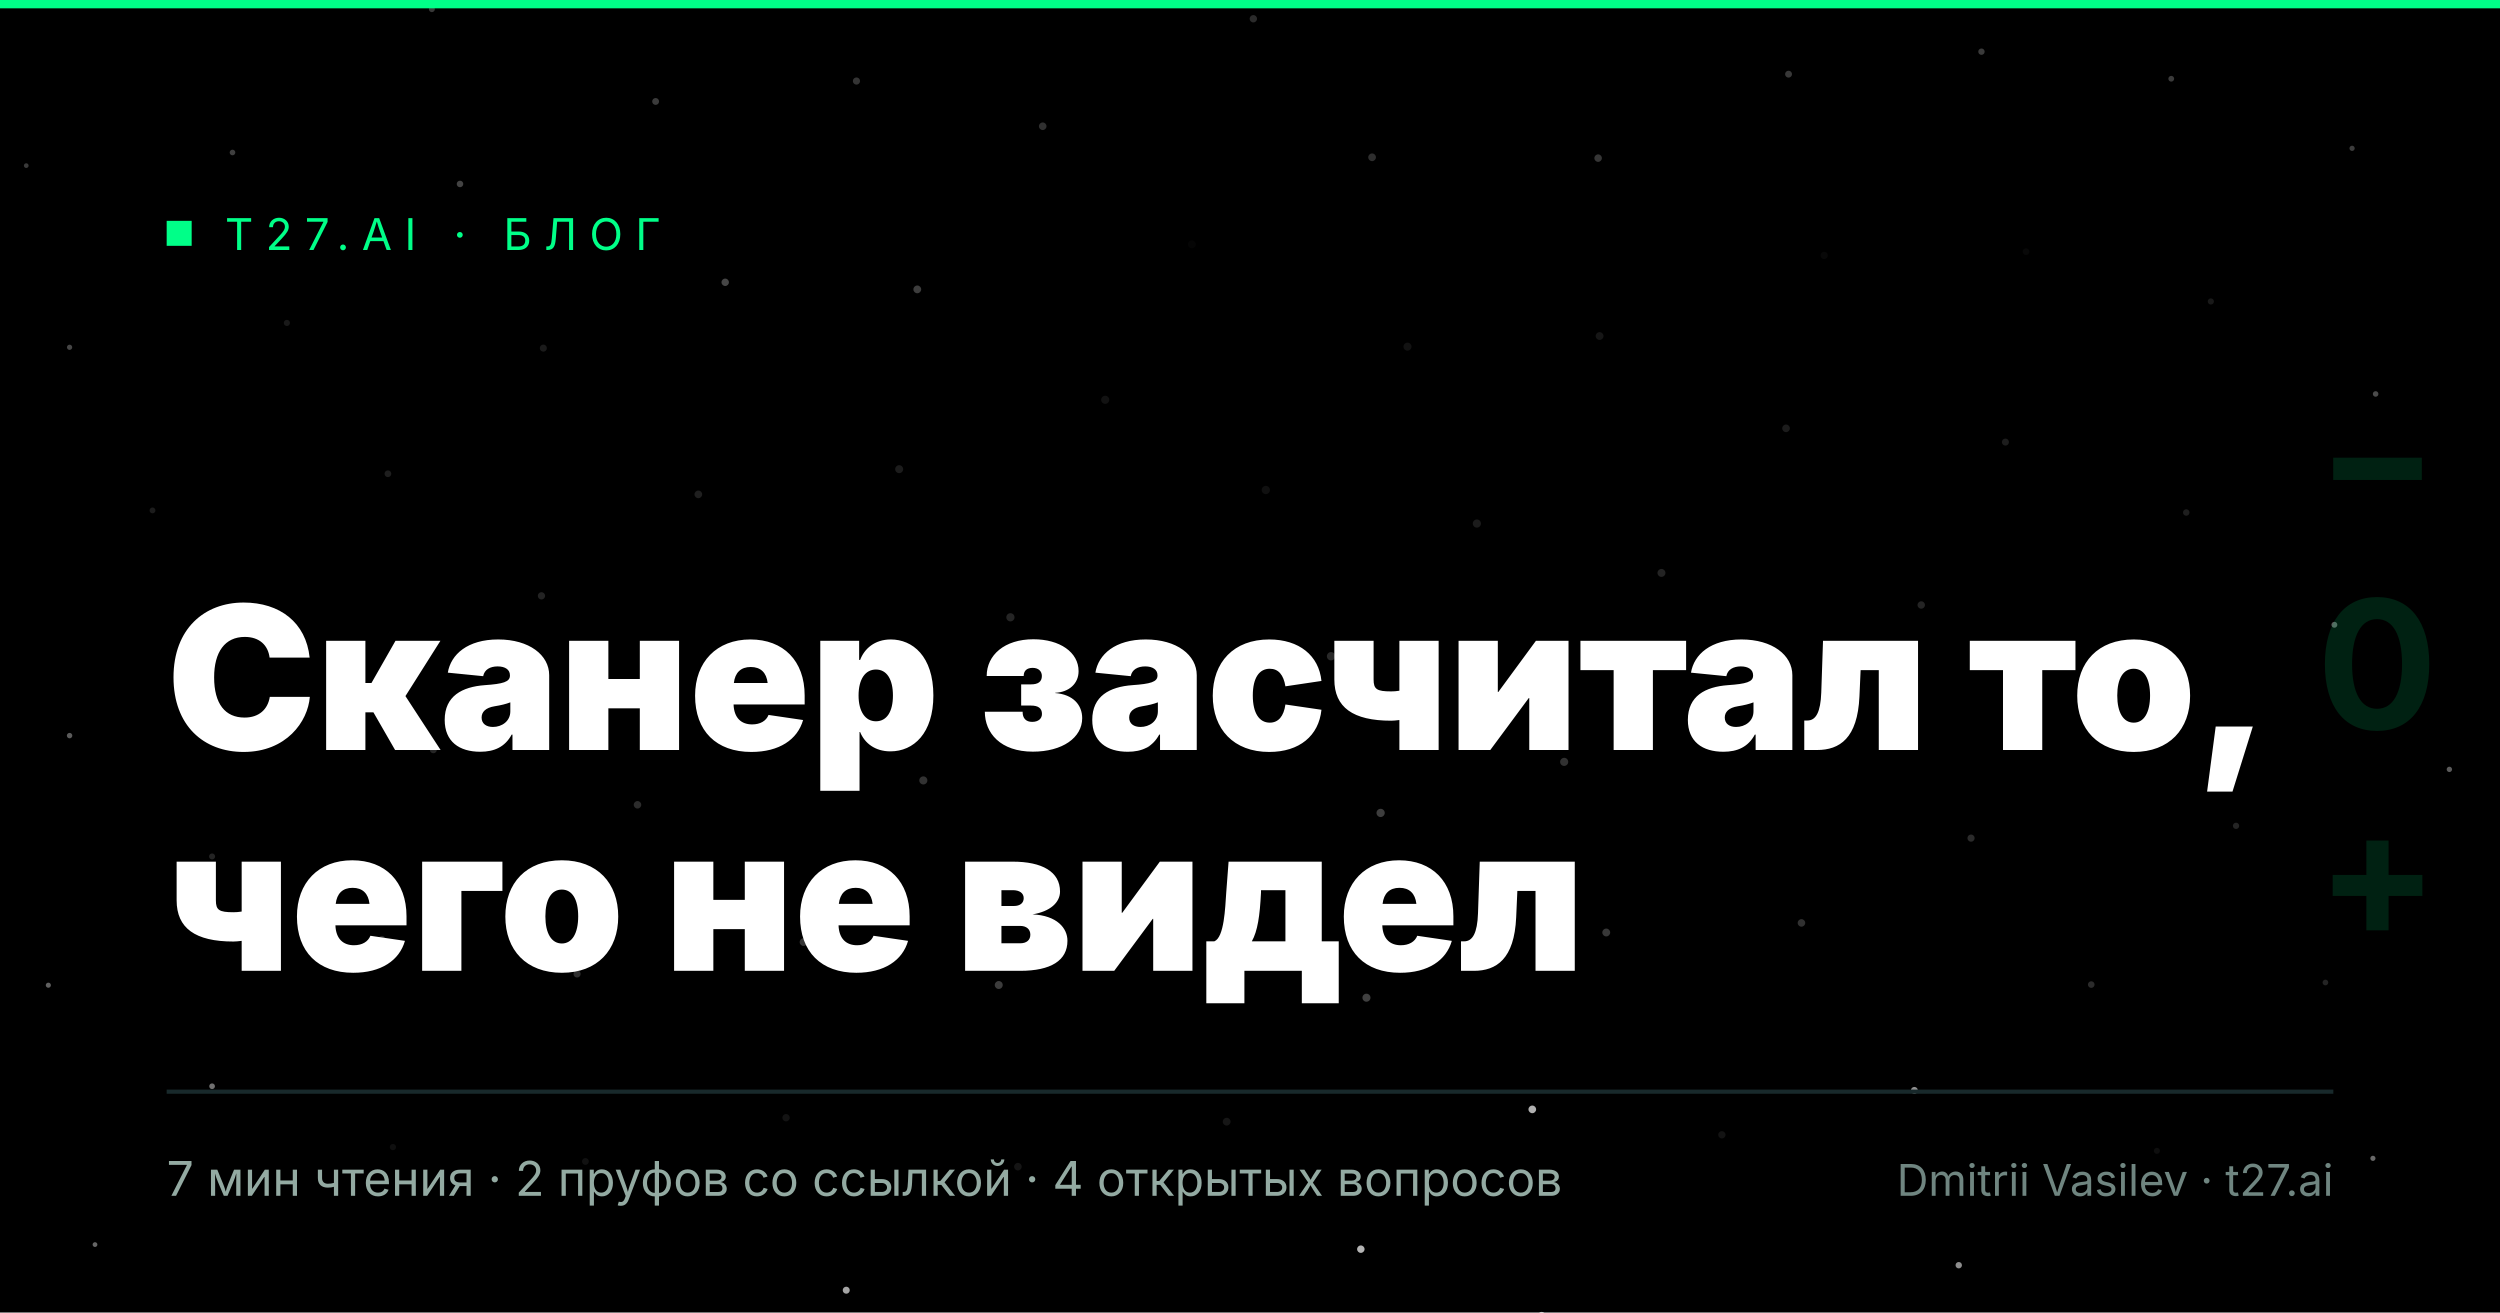
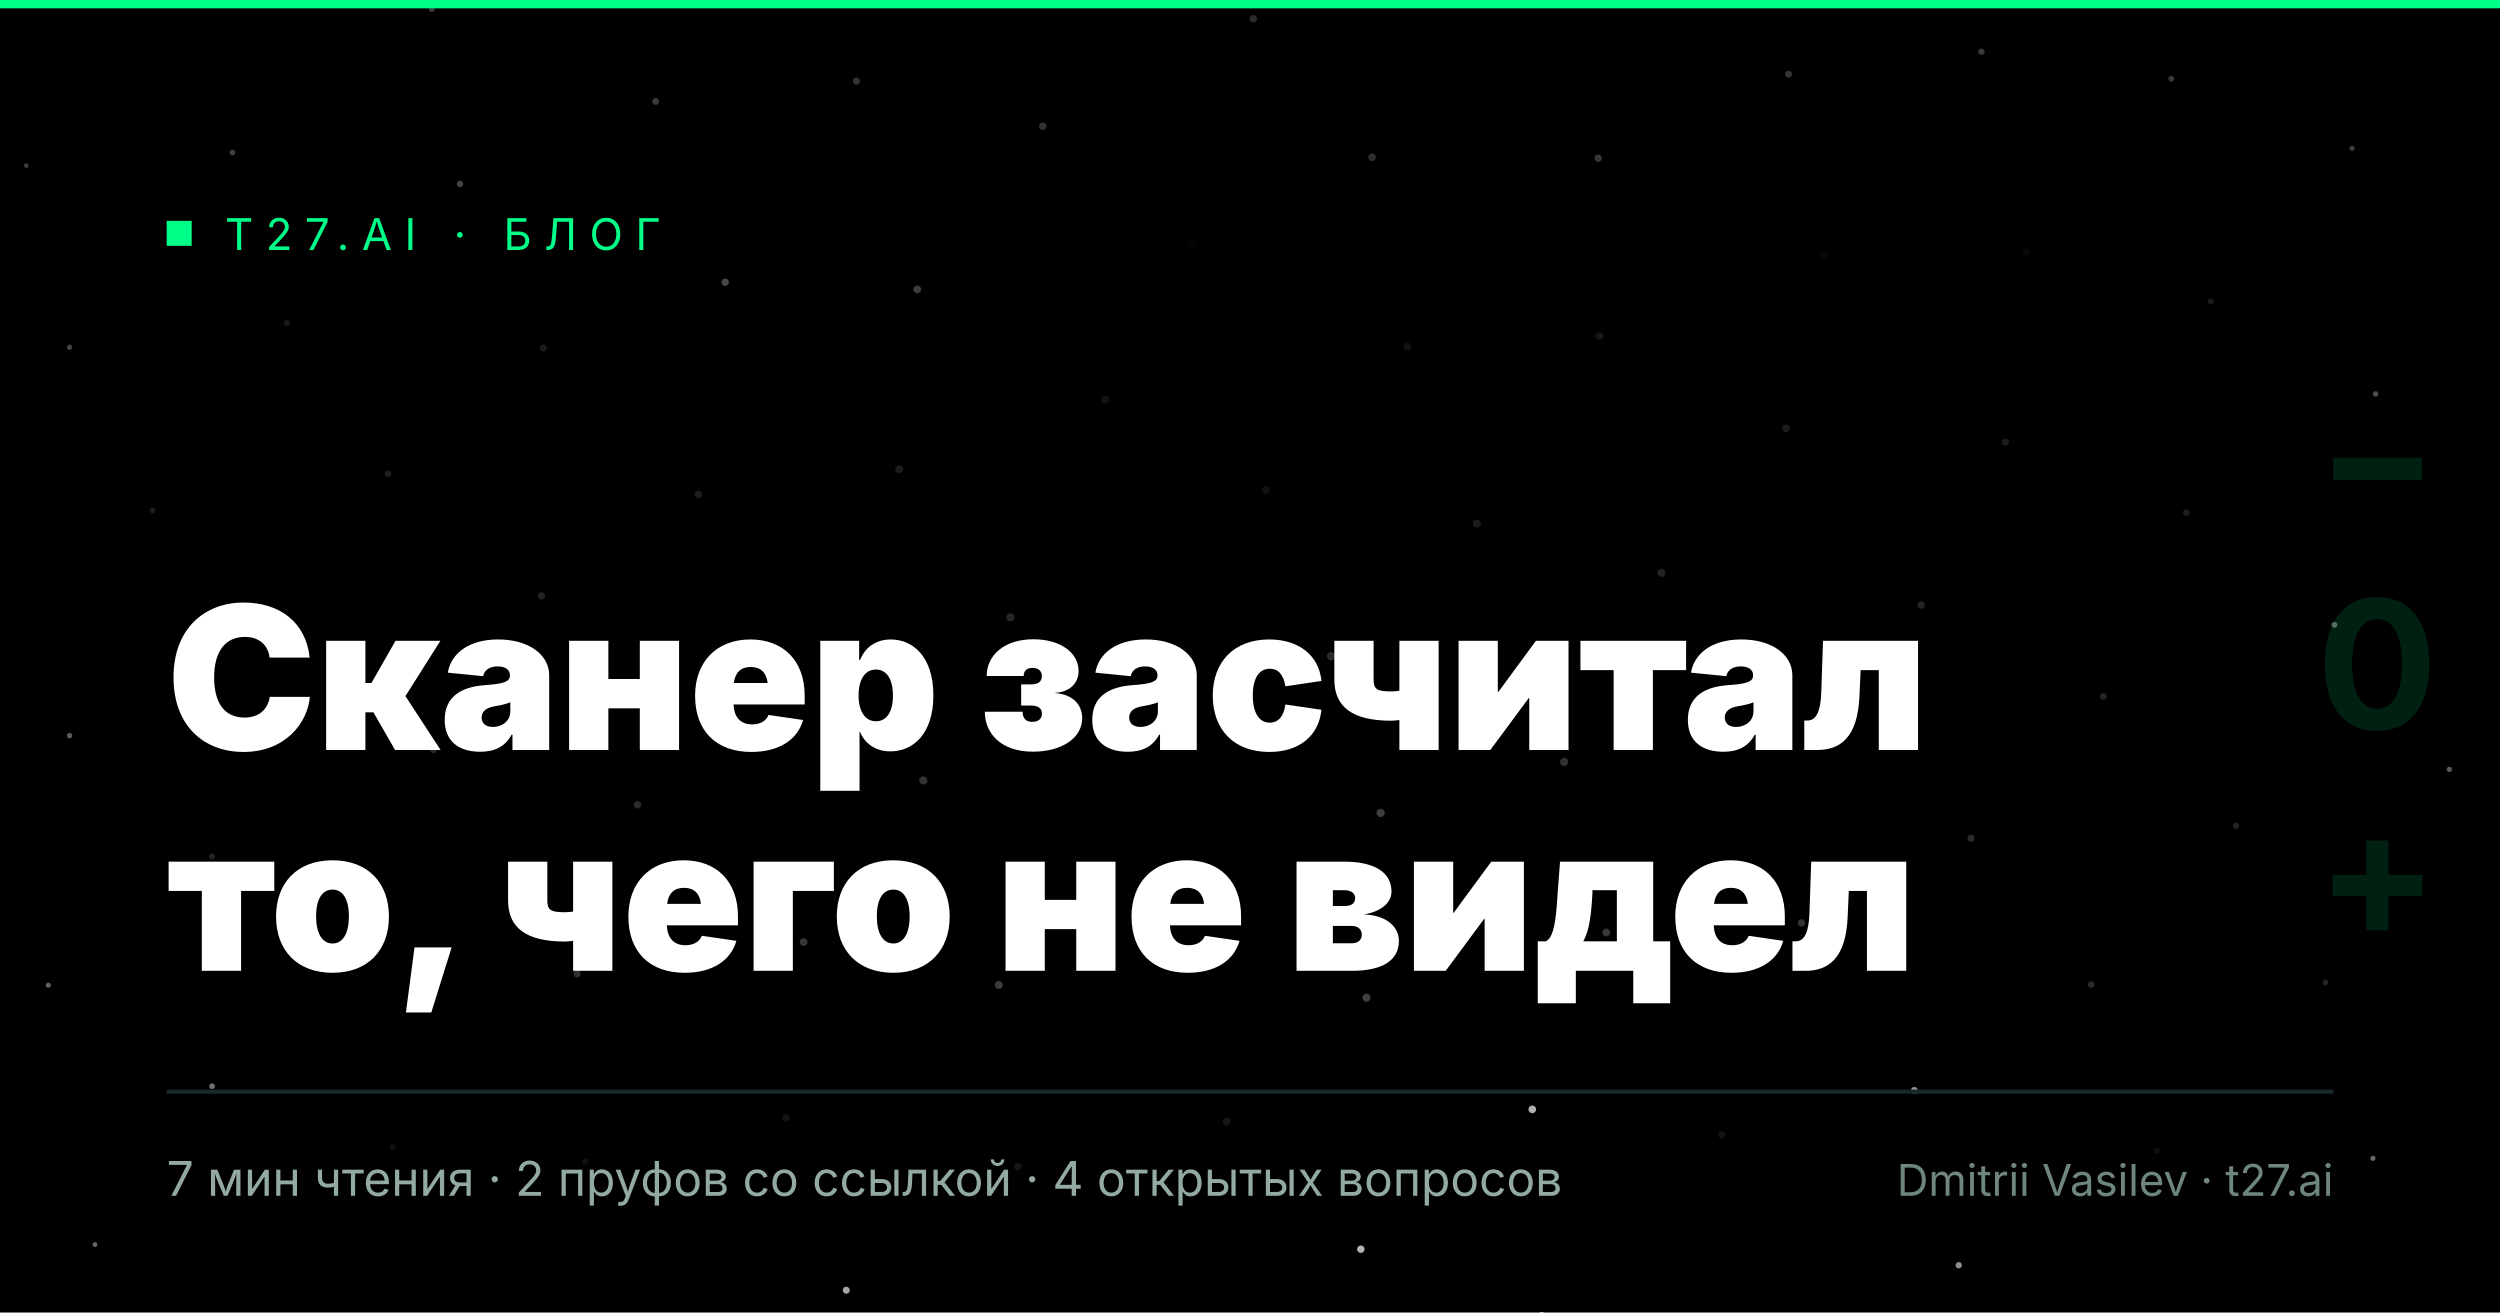
<svg xmlns="http://www.w3.org/2000/svg" width="1200" height="630" viewBox="0 0 1200 630" role="img" aria-label="Сканер засчитал то, чего не видел">
  <rect width="1200" height="630" fill="#000000" />
  <circle cx="638.9" cy="315.0" r="2.00" fill="#ffffff" opacity="0.164" />
  <circle cx="550.3" cy="356.9" r="1.99" fill="#ffffff" opacity="0.232" />
  <circle cx="607.6" cy="235.2" r="1.98" fill="#ffffff" opacity="0.064" />
  <circle cx="662.7" cy="390.2" r="1.98" fill="#ffffff" opacity="0.242" />
  <circle cx="485.0" cy="296.3" r="1.97" fill="#ffffff" opacity="0.145" />
  <circle cx="708.9" cy="251.3" r="1.96" fill="#ffffff" opacity="0.109" />
  <circle cx="563.6" cy="439.7" r="1.96" fill="#ffffff" opacity="0.257" />
  <circle cx="530.5" cy="191.9" r="1.95" fill="#ffffff" opacity="0.073" />
  <circle cx="750.8" cy="365.7" r="1.95" fill="#ffffff" opacity="0.194" />
  <circle cx="443.2" cy="374.6" r="1.94" fill="#ffffff" opacity="0.198" />
  <circle cx="675.6" cy="166.4" r="1.93" fill="#ffffff" opacity="0.071" />
  <circle cx="655.9" cy="478.9" r="1.93" fill="#ffffff" opacity="0.252" />
  <circle cx="431.6" cy="225.2" r="1.92" fill="#ffffff" opacity="0.110" />
  <circle cx="797.5" cy="275.0" r="1.91" fill="#ffffff" opacity="0.137" />
  <circle cx="479.4" cy="472.8" r="1.91" fill="#ffffff" opacity="0.237" />
  <circle cx="572.1" cy="117.3" r="1.90" fill="#ffffff" opacity="0.022" />
  <circle cx="771.0" cy="447.6" r="1.89" fill="#ffffff" opacity="0.219" />
  <circle cx="369.9" cy="323.8" r="1.89" fill="#ffffff" opacity="0.160" />
  <circle cx="767.8" cy="161.3" r="1.88" fill="#ffffff" opacity="0.089" />
  <circle cx="588.8" cy="538.4" r="1.87" fill="#ffffff" opacity="0.089" />
  <circle cx="440.3" cy="138.9" r="1.87" fill="#ffffff" opacity="0.242" />
  <circle cx="853.0" cy="346.3" r="1.86" fill="#ffffff" opacity="0.167" />
  <circle cx="385.7" cy="452.2" r="1.86" fill="#ffffff" opacity="0.208" />
  <circle cx="658.6" cy="75.5" r="1.85" fill="#ffffff" opacity="0.182" />
  <circle cx="735.5" cy="532.5" r="1.84" fill="#ffffff" opacity="0.691" />
  <circle cx="335.2" cy="237.3" r="1.84" fill="#ffffff" opacity="0.124" />
  <circle cx="857.3" cy="205.6" r="1.83" fill="#ffffff" opacity="0.113" />
  <circle cx="488.6" cy="560.0" r="1.82" fill="#ffffff" opacity="0.084" />
  <circle cx="500.5" cy="60.6" r="1.82" fill="#ffffff" opacity="0.189" />
  <circle cx="864.7" cy="443.0" r="1.81" fill="#ffffff" opacity="0.194" />
  <circle cx="306.0" cy="386.3" r="1.80" fill="#ffffff" opacity="0.174" />
  <circle cx="767.1" cy="75.9" r="1.80" fill="#ffffff" opacity="0.214" />
  <circle cx="653.2" cy="599.6" r="1.79" fill="#ffffff" opacity="0.706" />
  <circle cx="348.1" cy="135.5" r="1.78" fill="#ffffff" opacity="0.274" />
  <circle cx="922.2" cy="290.4" r="1.78" fill="#ffffff" opacity="0.141" />
  <circle cx="377.3" cy="536.5" r="1.77" fill="#ffffff" opacity="0.076" />
  <circle cx="601.6" cy="9.0" r="1.77" fill="#ffffff" opacity="0.168" />
  <circle cx="826.5" cy="544.7" r="1.76" fill="#ffffff" opacity="0.076" />
  <circle cx="259.9" cy="286.0" r="1.75" fill="#ffffff" opacity="0.139" />
  <circle cx="875.6" cy="122.6" r="1.75" fill="#ffffff" opacity="0.033" />
  <circle cx="537.3" cy="632.1" r="1.74" fill="#ffffff" opacity="0.689" />
  <circle cx="411.1" cy="38.9" r="1.73" fill="#ffffff" opacity="0.206" />
  <circle cx="946.1" cy="402.3" r="1.73" fill="#ffffff" opacity="0.169" />
  <circle cx="277.0" cy="467.5" r="1.72" fill="#ffffff" opacity="0.185" />
  <circle cx="727.7" cy="-1.8" r="1.71" fill="#ffffff" opacity="0.181" />
  <circle cx="740.0" cy="631.4" r="1.71" fill="#ffffff" opacity="0.663" />
  <circle cx="260.8" cy="167.1" r="1.70" fill="#ffffff" opacity="0.106" />
  <circle cx="962.6" cy="212.2" r="1.69" fill="#ffffff" opacity="0.117" />
  <circle cx="406.2" cy="619.3" r="1.69" fill="#ffffff" opacity="0.641" />
  <circle cx="918.9" cy="523.4" r="1.67" fill="#ffffff" opacity="0.564" />
  <circle cx="208.0" cy="359.9" r="1.67" fill="#ffffff" opacity="0.152" />
  <circle cx="858.5" cy="35.6" r="1.66" fill="#ffffff" opacity="0.221" />
  <circle cx="314.7" cy="48.7" r="1.65" fill="#ffffff" opacity="0.232" />
  <circle cx="1009.6" cy="334.3" r="1.64" fill="#ffffff" opacity="0.144" />
  <circle cx="281.0" cy="557.5" r="1.64" fill="#ffffff" opacity="0.068" />
  <circle cx="838.8" cy="634.0" r="1.62" fill="#ffffff" opacity="0.611" />
  <circle cx="186.2" cy="227.4" r="1.62" fill="#ffffff" opacity="0.119" />
  <circle cx="972.5" cy="120.8" r="1.61" fill="#ffffff" opacity="0.034" />
  <circle cx="1003.8" cy="472.6" r="1.59" fill="#ffffff" opacity="0.168" />
  <circle cx="183.3" cy="450.8" r="1.58" fill="#ffffff" opacity="0.163" />
  <circle cx="220.8" cy="88.3" r="1.57" fill="#ffffff" opacity="0.262" />
  <circle cx="1049.4" cy="246.0" r="1.56" fill="#ffffff" opacity="0.120" />
  <circle cx="940.2" cy="607.3" r="1.54" fill="#ffffff" opacity="0.551" />
  <circle cx="131.3" cy="310.8" r="1.53" fill="#ffffff" opacity="0.131" />
  <circle cx="951.1" cy="24.8" r="1.53" fill="#ffffff" opacity="0.228" />
  <circle cx="1073.3" cy="396.4" r="1.51" fill="#ffffff" opacity="0.144" />
  <circle cx="188.6" cy="550.6" r="1.50" fill="#ffffff" opacity="0.060" />
  <circle cx="137.7" cy="155.0" r="1.48" fill="#ffffff" opacity="0.100" />
  <circle cx="1061.2" cy="144.7" r="1.48" fill="#ffffff" opacity="0.098" />
  <circle cx="1035.3" cy="552.4" r="1.46" fill="#ffffff" opacity="0.058" />
  <circle cx="101.8" cy="411.1" r="1.45" fill="#ffffff" opacity="0.142" />
  <circle cx="207.3" cy="4.4" r="1.43" fill="#ffffff" opacity="0.220" />
  <circle cx="1120.5" cy="299.9" r="1.42" fill="#ffffff" opacity="0.357" />
  <circle cx="73.2" cy="245.0" r="1.40" fill="#ffffff" opacity="0.111" />
  <circle cx="1042.2" cy="37.8" r="1.39" fill="#ffffff" opacity="0.234" />
  <circle cx="1116.2" cy="471.6" r="1.37" fill="#ffffff" opacity="0.143" />
  <circle cx="101.8" cy="521.4" r="1.37" fill="#ffffff" opacity="0.441" />
  <circle cx="111.6" cy="73.2" r="1.35" fill="#ffffff" opacity="0.247" />
  <circle cx="1140.3" cy="189.1" r="1.34" fill="#ffffff" opacity="0.295" />
  <circle cx="33.4" cy="353.1" r="1.31" fill="#ffffff" opacity="0.357" />
  <circle cx="1175.7" cy="369.3" r="1.29" fill="#ffffff" opacity="0.358" />
  <circle cx="133.6" cy="634.1" r="1.28" fill="#ffffff" opacity="0.458" />
  <circle cx="33.4" cy="166.7" r="1.26" fill="#ffffff" opacity="0.276" />
  <circle cx="1129.0" cy="71.2" r="1.26" fill="#ffffff" opacity="0.239" />
  <circle cx="1139.0" cy="556.0" r="1.24" fill="#ffffff" opacity="0.413" />
  <circle cx="23.2" cy="472.9" r="1.23" fill="#ffffff" opacity="0.381" />
  <circle cx="45.6" cy="597.4" r="1.15" fill="#ffffff" opacity="0.399" />
  <circle cx="12.6" cy="79.5" r="1.13" fill="#ffffff" opacity="0.229" />
-   <text x="1112" y="250" font-family="Inter,Helvetica,Arial,sans-serif" font-size="86" font-weight="700" fill="#00ff88" opacity="0.13">−</text>
-   <text x="1112" y="350" font-family="Inter,Helvetica,Arial,sans-serif" font-size="86" font-weight="700" fill="#00ff88" opacity="0.13">0</text>
-   <text x="1112" y="450" font-family="Inter,Helvetica,Arial,sans-serif" font-size="86" font-weight="700" fill="#00ff88" opacity="0.13">+</text>
+   <text x="1112" y="250" font-family="Inter,DejaVu Sans,Helvetica,Arial,sans-serif" font-size="86" font-weight="700" fill="#00ff88" opacity="0.13">−</text>
+   <text x="1112" y="350" font-family="Inter,DejaVu Sans,Helvetica,Arial,sans-serif" font-size="86" font-weight="700" fill="#00ff88" opacity="0.13">0</text>
+   <text x="1112" y="450" font-family="Inter,DejaVu Sans,Helvetica,Arial,sans-serif" font-size="86" font-weight="700" fill="#00ff88" opacity="0.13">+</text>
  <rect x="0" y="0" width="1200" height="4" fill="#00ff88" />
  <rect x="80" y="106" width="12" height="12" fill="#00ff88" />
-   <text x="108" y="120" font-family="Inter,Helvetica,Arial,sans-serif" font-size="21" letter-spacing="6" fill="#00ff88">T27.AI · БЛОГ</text>
-   <text x="80" y="360" font-family="Inter,Helvetica,Arial,sans-serif" font-size="96" font-weight="900" fill="#ffffff">Сканер засчитал то,</text>
-   <text x="80" y="466" font-family="Inter,Helvetica,Arial,sans-serif" font-size="96" font-weight="900" fill="#ffffff">чего не видел</text>
+   <text x="108" y="120" font-family="Inter,DejaVu Sans,Helvetica,Arial,sans-serif" font-size="21" letter-spacing="6" fill="#00ff88">T27.AI · БЛОГ</text>
+   <text x="80" y="360" font-family="Inter,DejaVu Sans,Helvetica,Arial,sans-serif" font-size="96" font-weight="900" fill="#ffffff">Сканер засчитал</text>
+   <text x="80" y="466" font-family="Inter,DejaVu Sans,Helvetica,Arial,sans-serif" font-size="96" font-weight="900" fill="#ffffff">то, чего не видел</text>
  <line x1="80" y1="524" x2="1120" y2="524" stroke="#18292b" stroke-width="2" />
-   <text x="80" y="574" font-family="Inter,Helvetica,Arial,sans-serif" font-size="23" fill="#93aaa2">7 мин чтения  ·  2 пруфов со ссылкой  ·  4 открытых вопросов</text>
-   <text x="1120" y="574" text-anchor="end" font-family="Inter,Helvetica,Arial,sans-serif" font-size="21" fill="#6f8580">Dmitrii Vasilev · t27.ai</text>
+   <text x="80" y="574" font-family="Inter,DejaVu Sans,Helvetica,Arial,sans-serif" font-size="23" fill="#93aaa2">7 мин чтения  ·  2 пруфов со ссылкой  ·  4 открытых вопросов</text>
+   <text x="1120" y="574" text-anchor="end" font-family="Inter,DejaVu Sans,Helvetica,Arial,sans-serif" font-size="21" fill="#6f8580">Dmitrii Vasilev · t27.ai</text>
</svg>
